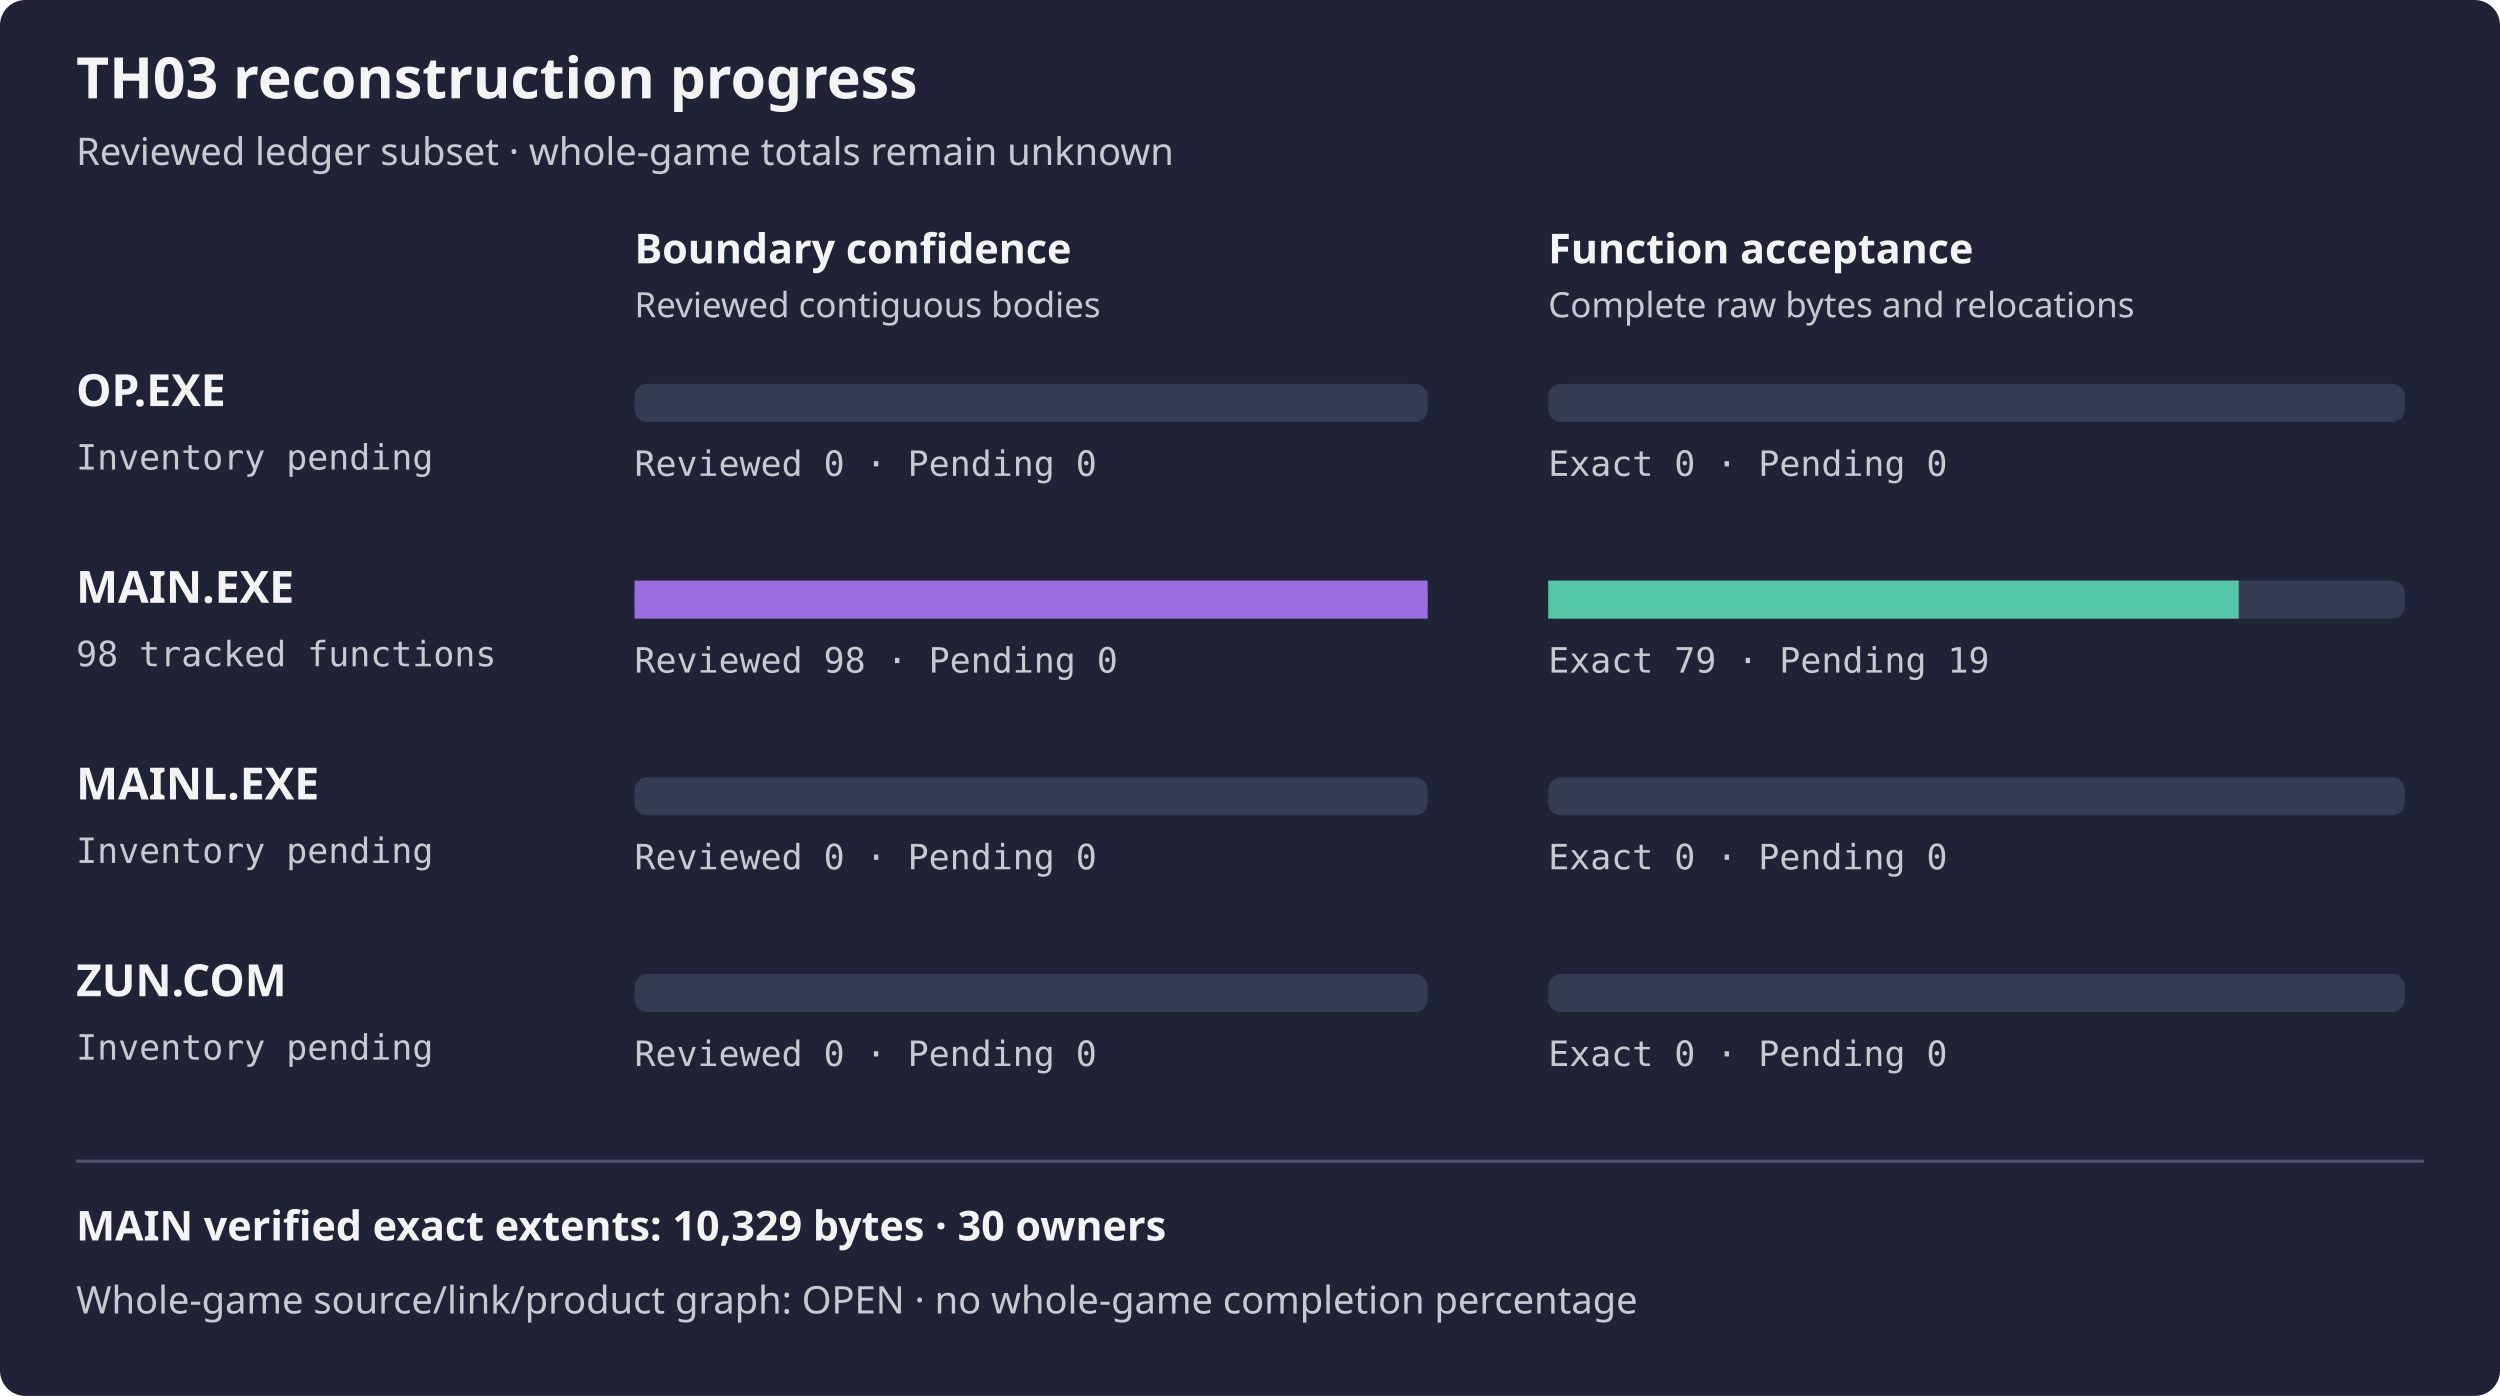
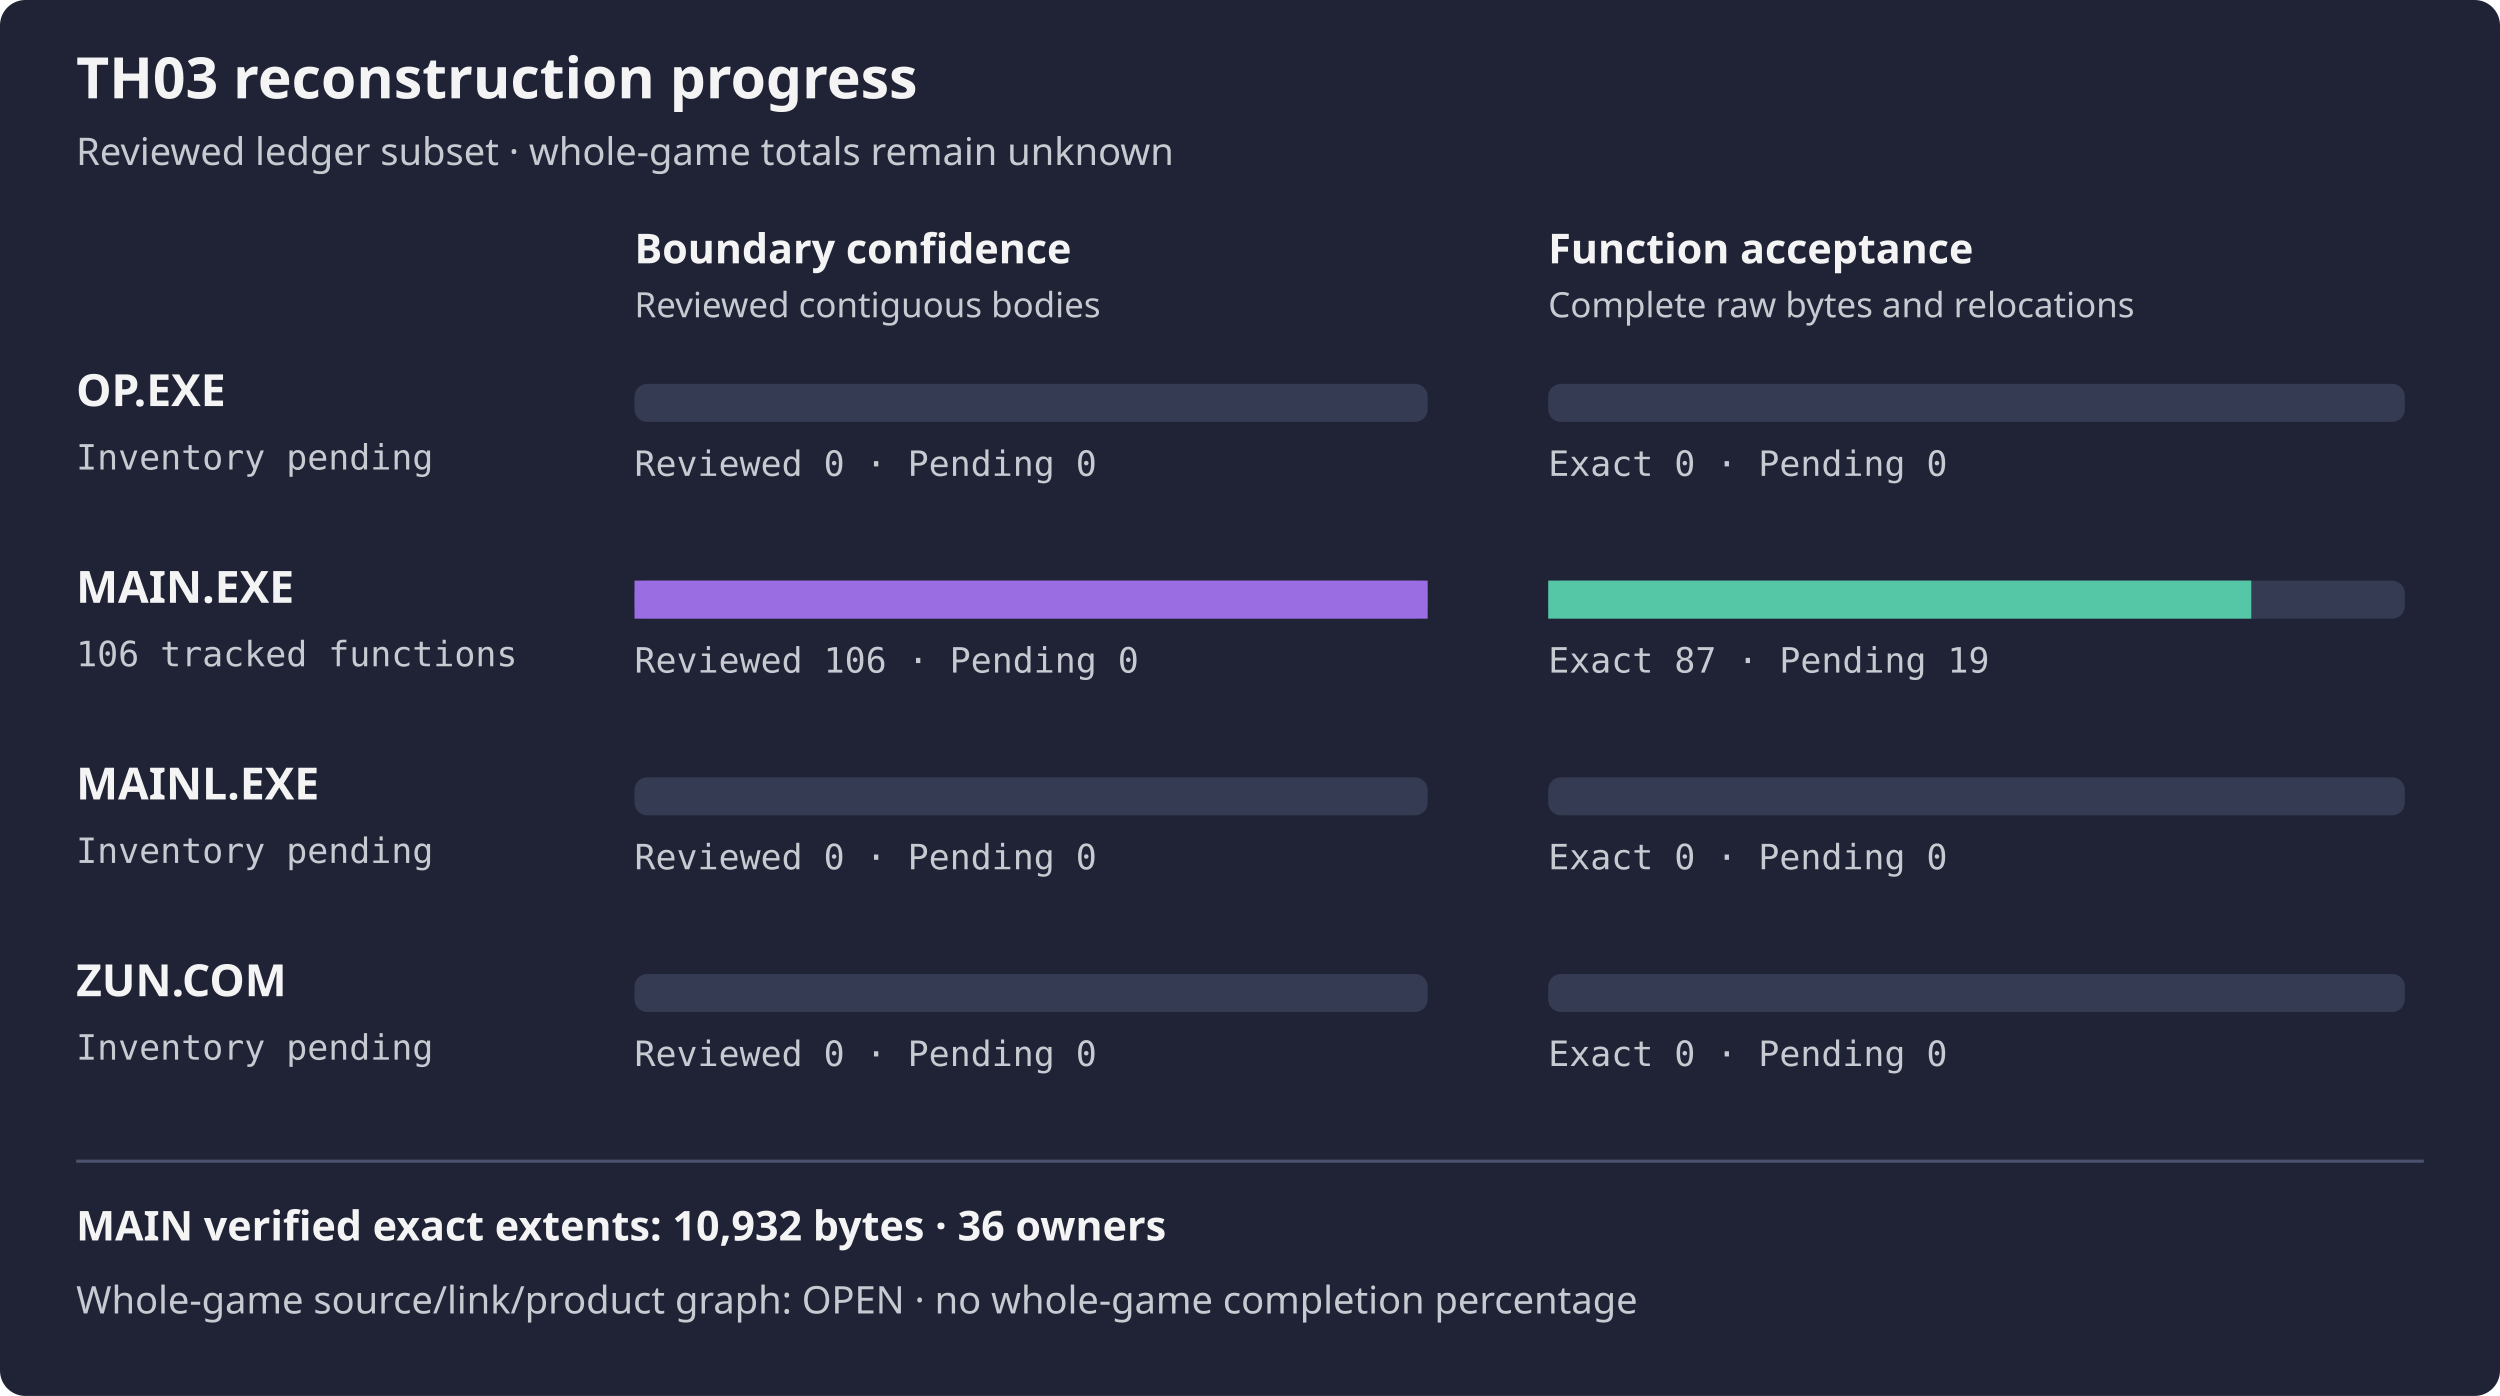
<svg xmlns="http://www.w3.org/2000/svg" width="788" height="440" viewBox="0 0 788 440" role="img" aria-label="TH03 reviewed subset reconstruction progress">
  <rect width="788" height="440" rx="8" fill="#1f2335" />
  <text x="24" y="31" fill="#f4f4f5" font-family="sans-serif" font-size="18" font-weight="600">TH03 reconstruction progress</text>
  <text x="24" y="52" fill="#c8cad2" font-family="sans-serif" font-size="12">Reviewed ledger subset · whole-game totals remain unknown</text>
  <text x="200" y="83" fill="#f4f4f5" font-family="sans-serif" font-size="13" font-weight="600">Boundary confidence</text>
  <text x="488" y="83" fill="#f4f4f5" font-family="sans-serif" font-size="13" font-weight="600">Function acceptance</text>
  <text x="200" y="100" fill="#c8cad2" font-family="sans-serif" font-size="11">Reviewed contiguous bodies</text>
  <text x="488" y="100" fill="#c8cad2" font-family="sans-serif" font-size="11">Complete raw bytes and relocations</text>
  <text x="24" y="128" fill="#f4f4f5" font-family="sans-serif" font-size="14" font-weight="600">OP.EXE</text>
  <text x="24" y="148" fill="#c8cad2" font-family="monospace" font-size="11">Inventory pending</text>
  <rect x="200" y="121" width="250" height="12" rx="4" fill="#353b52" />
  <rect x="488" y="121" width="270" height="12" rx="4" fill="#353b52" />
  <rect x="200" y="121" width="0.00" height="12" fill="#9b6de3" />
  <rect x="488" y="121" width="0.00" height="12" fill="#55c7a6" />
  <text x="200" y="150" fill="#c8cad2" font-family="monospace" font-size="11">Reviewed 0 · Pending 0</text>
  <text x="488" y="150" fill="#c8cad2" font-family="monospace" font-size="11">Exact 0 · Pending 0</text>
  <text x="24" y="190" fill="#f4f4f5" font-family="sans-serif" font-size="14" font-weight="600">MAIN.EXE</text>
-   <text x="24" y="210" fill="#c8cad2" font-family="monospace" font-size="11">98 tracked functions</text>
+   <text x="24" y="210" fill="#c8cad2" font-family="monospace" font-size="11">106 tracked functions</text>
  <rect x="200" y="183" width="250" height="12" rx="4" fill="#353b52" />
  <rect x="488" y="183" width="270" height="12" rx="4" fill="#353b52" />
  <rect x="200" y="183" width="250.00" height="12" fill="#9b6de3" />
-   <rect x="488" y="183" width="217.65" height="12" fill="#55c7a6" />
-   <text x="200" y="212" fill="#c8cad2" font-family="monospace" font-size="11">Reviewed 98 · Pending 0</text>
-   <text x="488" y="212" fill="#c8cad2" font-family="monospace" font-size="11">Exact 79 · Pending 19</text>
+   <rect x="488" y="183" width="221.60" height="12" fill="#55c7a6" />
+   <text x="200" y="212" fill="#c8cad2" font-family="monospace" font-size="11">Reviewed 106 · Pending 0</text>
+   <text x="488" y="212" fill="#c8cad2" font-family="monospace" font-size="11">Exact 87 · Pending 19</text>
  <text x="24" y="252" fill="#f4f4f5" font-family="sans-serif" font-size="14" font-weight="600">MAINL.EXE</text>
  <text x="24" y="272" fill="#c8cad2" font-family="monospace" font-size="11">Inventory pending</text>
  <rect x="200" y="245" width="250" height="12" rx="4" fill="#353b52" />
  <rect x="488" y="245" width="270" height="12" rx="4" fill="#353b52" />
  <rect x="200" y="245" width="0.00" height="12" fill="#9b6de3" />
  <rect x="488" y="245" width="0.00" height="12" fill="#55c7a6" />
  <text x="200" y="274" fill="#c8cad2" font-family="monospace" font-size="11">Reviewed 0 · Pending 0</text>
  <text x="488" y="274" fill="#c8cad2" font-family="monospace" font-size="11">Exact 0 · Pending 0</text>
  <text x="24" y="314" fill="#f4f4f5" font-family="sans-serif" font-size="14" font-weight="600">ZUN.COM</text>
  <text x="24" y="334" fill="#c8cad2" font-family="monospace" font-size="11">Inventory pending</text>
  <rect x="200" y="307" width="250" height="12" rx="4" fill="#353b52" />
  <rect x="488" y="307" width="270" height="12" rx="4" fill="#353b52" />
  <rect x="200" y="307" width="0.00" height="12" fill="#9b6de3" />
  <rect x="488" y="307" width="0.00" height="12" fill="#55c7a6" />
  <text x="200" y="336" fill="#c8cad2" font-family="monospace" font-size="11">Reviewed 0 · Pending 0</text>
  <text x="488" y="336" fill="#c8cad2" font-family="monospace" font-size="11">Exact 0 · Pending 0</text>
  <path d="M24 366 H764" stroke="#4b526d" />
-   <text x="24" y="391" fill="#f4f4f5" font-family="sans-serif" font-size="13" font-weight="600">MAIN verified exact extents: 10,329 bytes · 30 owners</text>
+   <text x="24" y="391" fill="#f4f4f5" font-family="sans-serif" font-size="13" font-weight="600">MAIN verified exact extents: 10,932 bytes · 36 owners</text>
  <text x="24" y="414" fill="#c8cad2" font-family="sans-serif" font-size="12">Whole-game source/link/product graph: OPEN · no whole-game completion percentage</text>
</svg>
